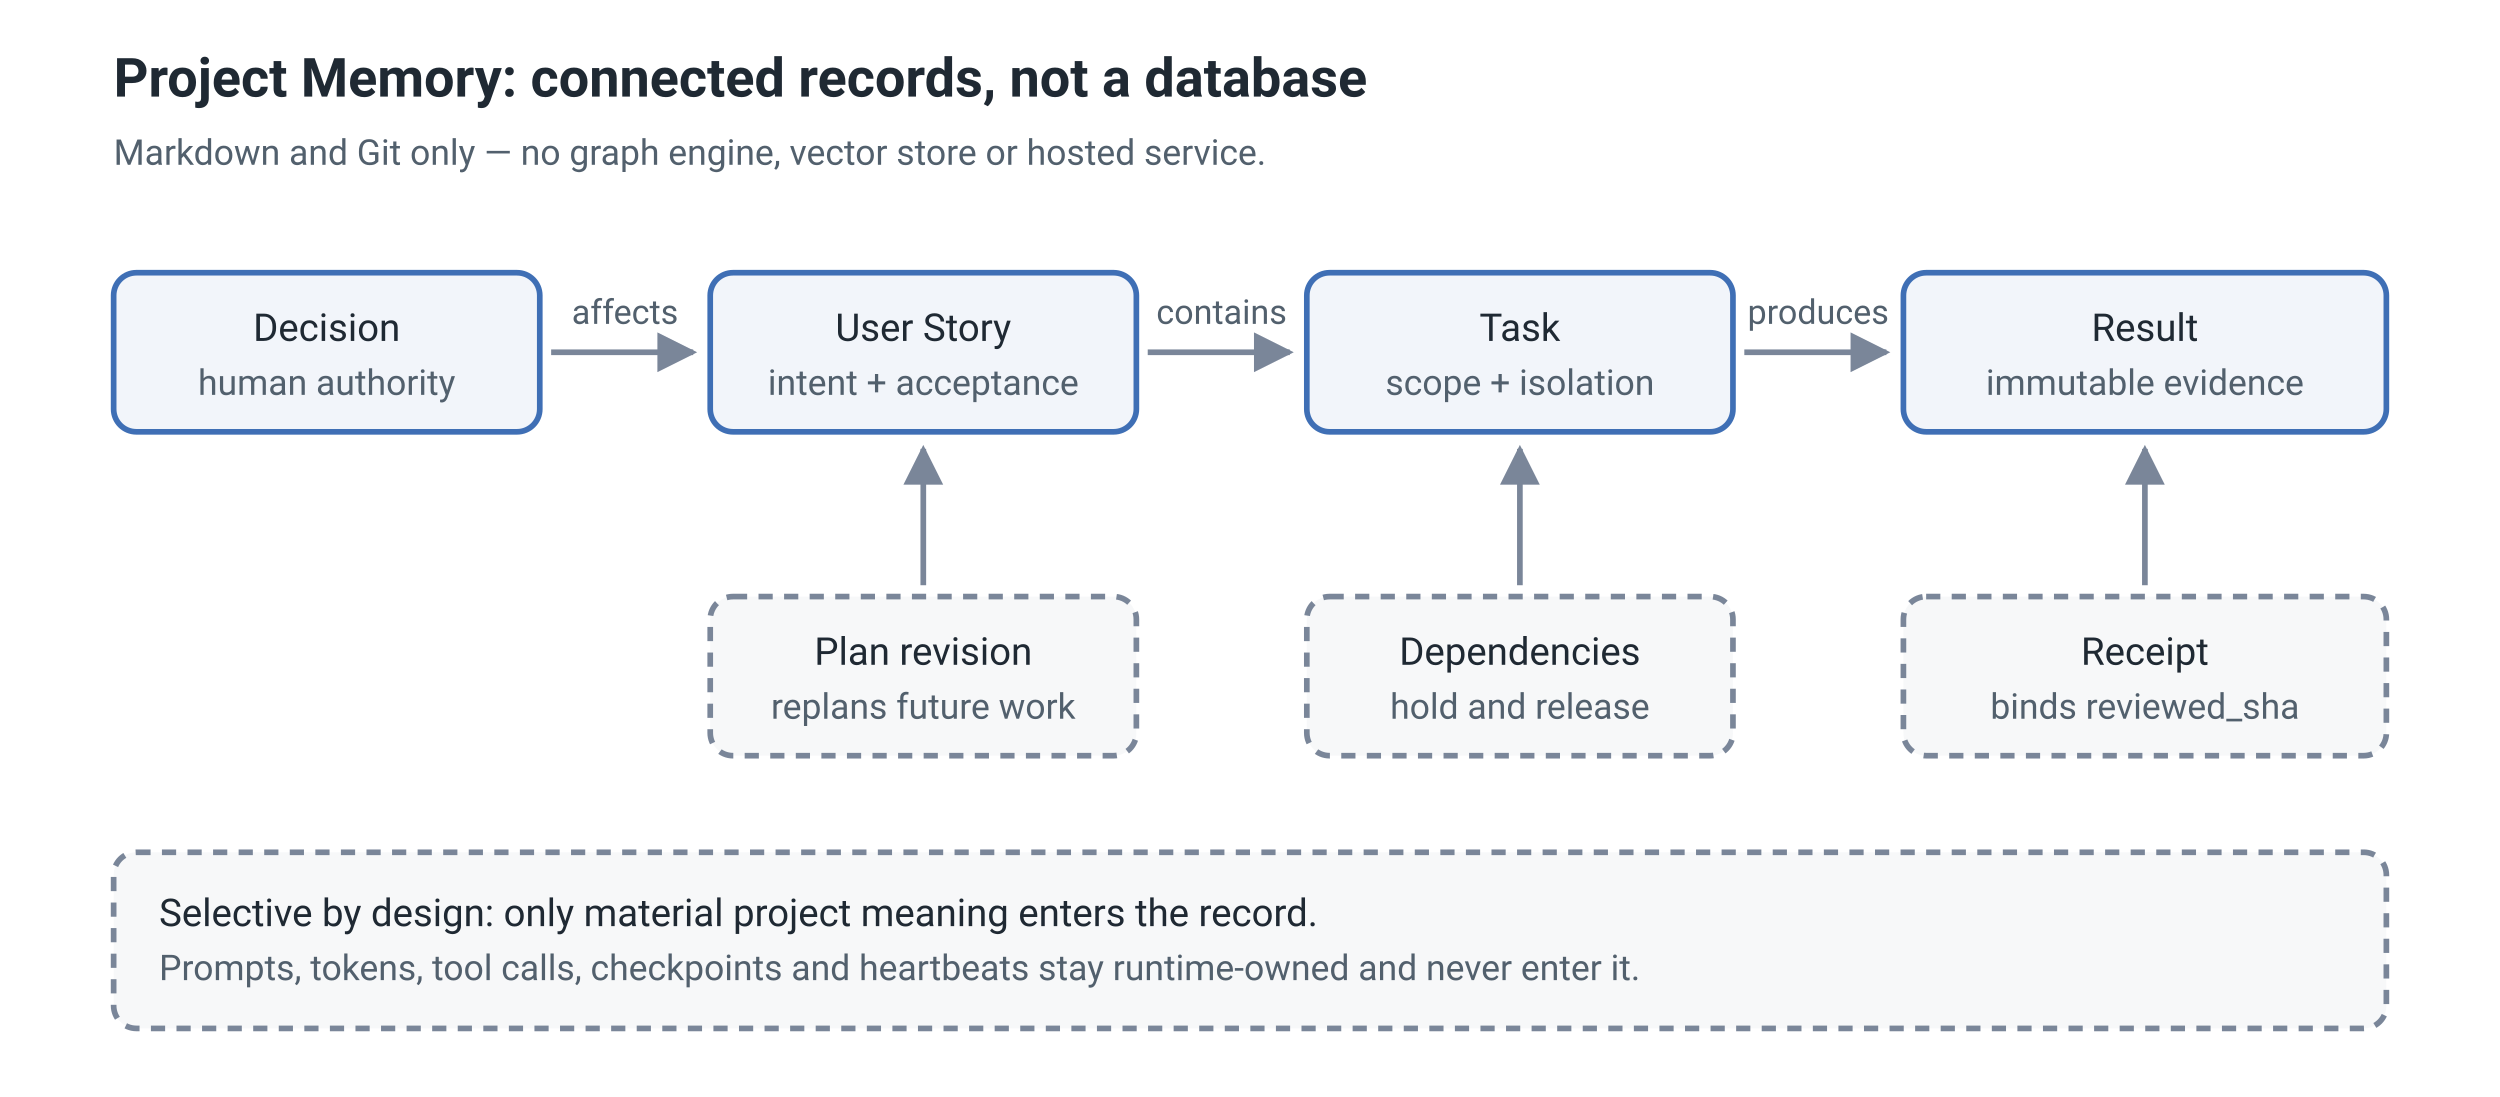
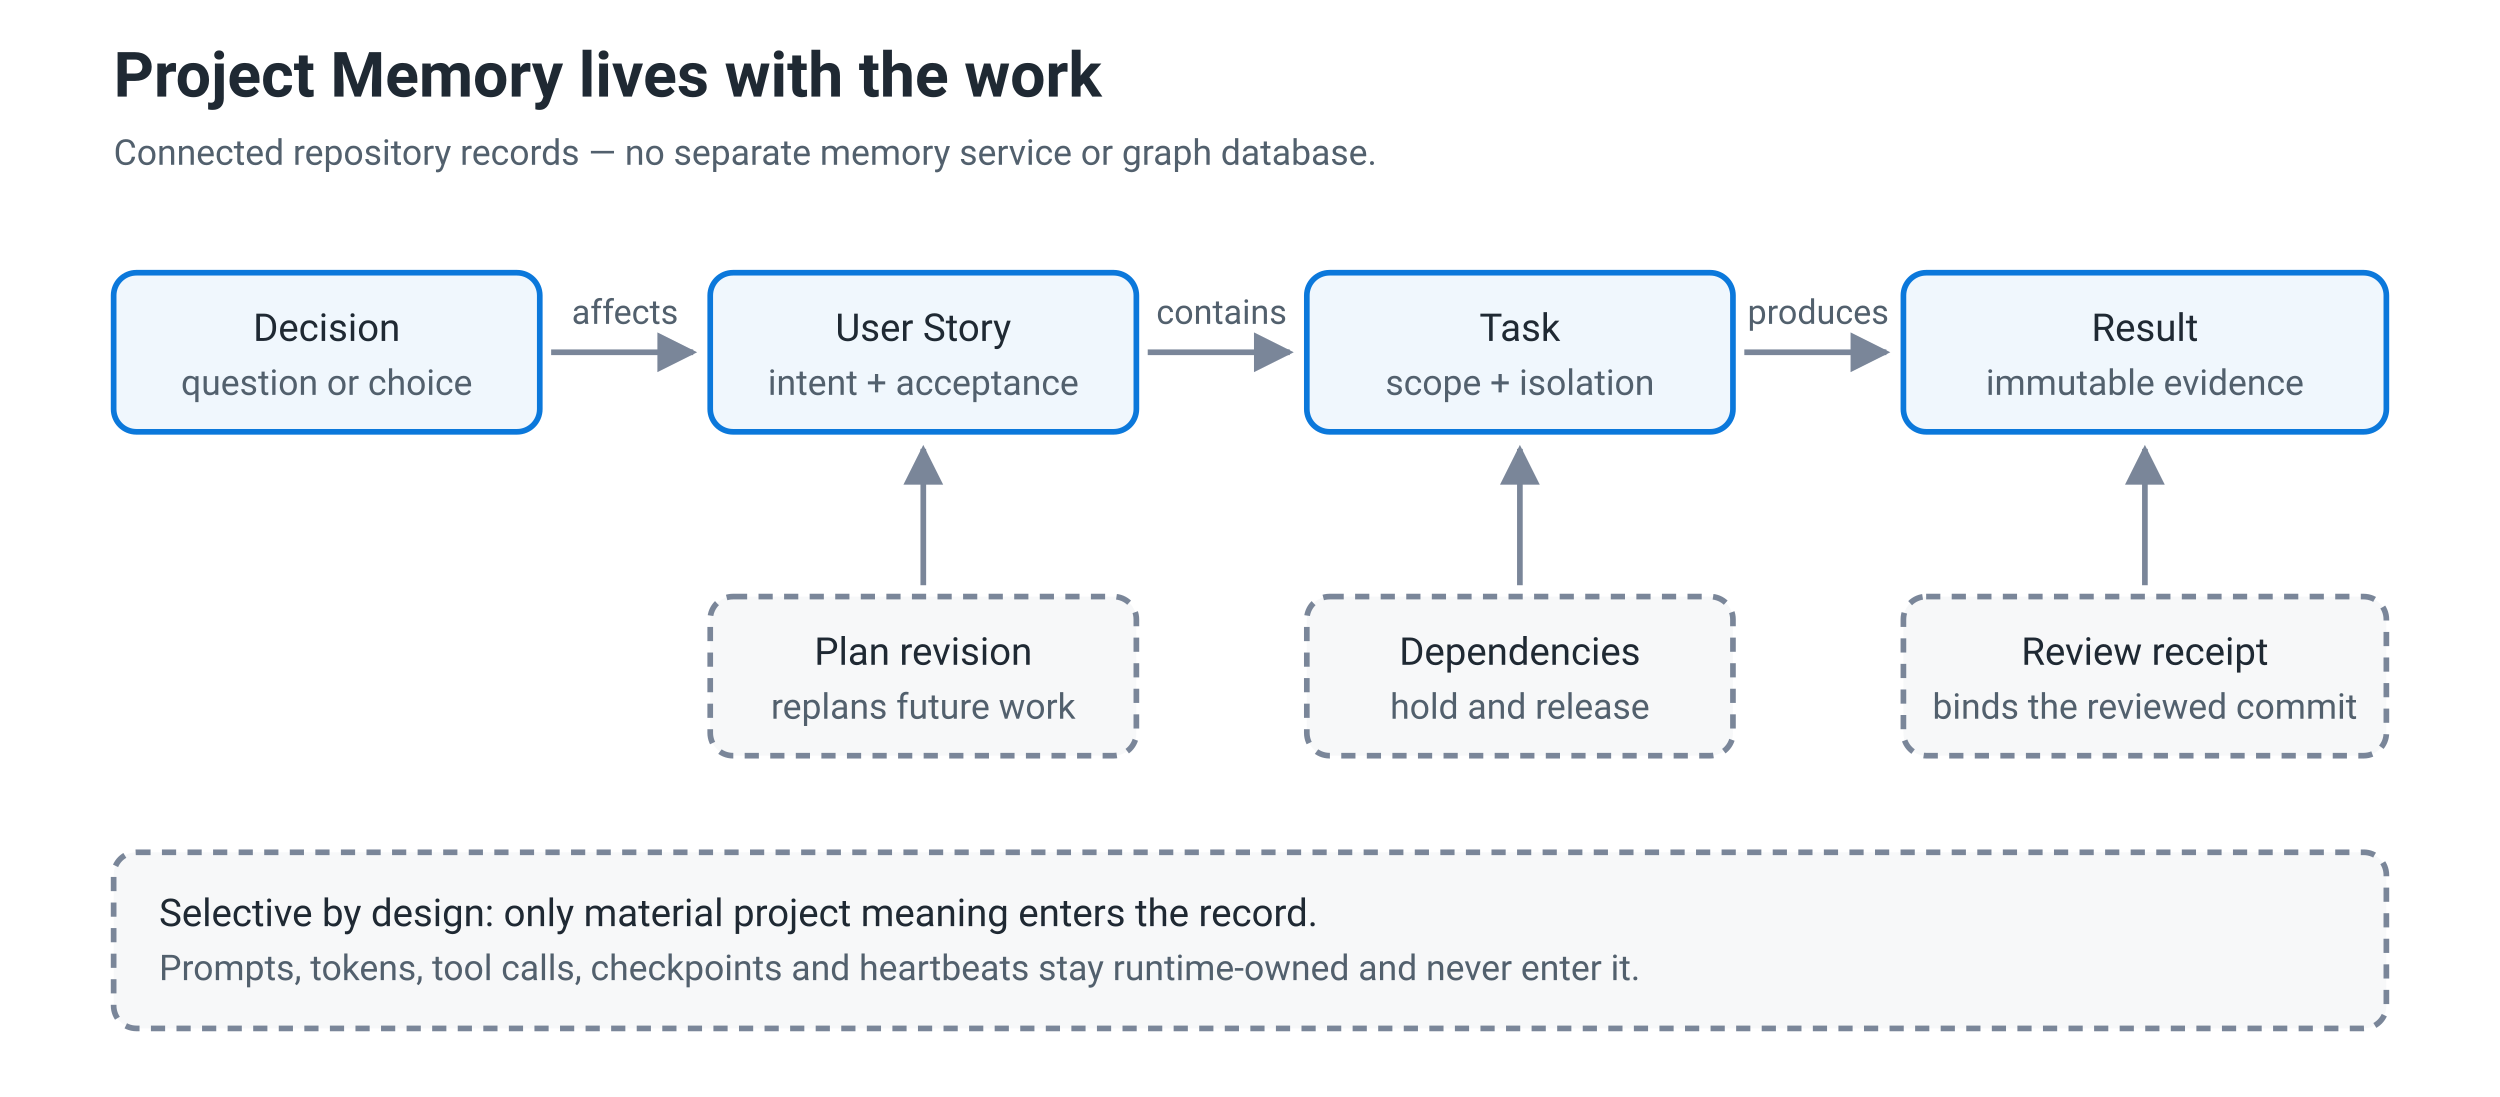
<svg xmlns="http://www.w3.org/2000/svg" viewBox="0 0 880 386" width="880" height="386" role="img" aria-labelledby="title desc">
  <defs>
    <marker id="a" viewBox="0 0 10 10" refX="9" refY="5" markerWidth="7" markerHeight="7" orient="auto-start-reverse">
      <path class="ah" d="M 0 0 L 10 5 L 0 10 z" />
    </marker>
  </defs>
  <style>
    text { font-family: system-ui, -apple-system, "Segoe UI", Roboto, sans-serif; }
-     .head { font-size: 19px; font-weight: 700; fill: #1f2933; }
+     .head { font-size: 22px; font-weight: 700; fill: #1f2933; }
    .stage { font-size: 15px; font-weight: 600; fill: #1f2933; }
    .body { font-size: 13.5px; fill: #1f2933; }
    .note { font-size: 12.5px; fill: #52606d; }
    .key { font-size: 12px; fill: #52606d; }
    .mono { font-family: ui-monospace, SFMono-Regular, Consolas, monospace; font-size: 12.5px; fill: #52606d; }
-     .box { fill: #3f6fb5; fill-opacity: .07; stroke: #3f6fb5; stroke-width: 2; }
+     .box { fill: #0b78db; fill-opacity: .06; stroke: #0b78db; stroke-width: 2; }
    .boxh { fill: #b5762f; fill-opacity: .09; stroke: #b5762f; stroke-width: 2; }
    .boxm { fill: #7a8699; fill-opacity: .06; stroke: #7a8699; stroke-width: 2; stroke-dasharray: 5 4; }
-     .stop { fill: #3f6fb5; }
+     .stop { fill: #0b78db; }
    .gate { fill: #b5762f; }
    .rail { stroke: #7a8699; stroke-width: 3; fill: none; }
    .arrow { stroke: #7a8699; stroke-width: 2; fill: none; marker-end: url(#a); }
    .ah { fill: #7a8699; }
    .blocked { stroke: #b5762f; stroke-width: 2.5; fill: none; stroke-dasharray: 6 5; }
    .cross { stroke: #b5762f; stroke-width: 2.5; stroke-linecap: round; }
    @media (prefers-color-scheme: dark) {
      .head, .stage, .body { fill: #e6edf3; }
      .note, .key, .mono { fill: #9aa7b4; }
-       .box { fill: #6ea8fe; fill-opacity: .12; stroke: #6ea8fe; }
+       .box { fill: #62b9ff; fill-opacity: .12; stroke: #62b9ff; }
      .boxh { fill: #e0a34a; fill-opacity: .14; stroke: #e0a34a; }
      .boxm { fill: #8b98a5; fill-opacity: .10; stroke: #8b98a5; }
-       .stop { fill: #6ea8fe; }
+       .stop { fill: #62b9ff; }
      .gate { fill: #e0a34a; }
      .rail, .arrow { stroke: #8b98a5; }
      .ah { fill: #8b98a5; }
      .blocked, .cross { stroke: #e0a34a; }
    }
  </style>
-   <text class="head" x="40" y="34">Project Memory: connected records, not a database</text>
-   <text class="note" x="40" y="58">Markdown and Git only — no graph engine, vector store or hosted service.</text>
+   <text class="head" x="40" y="34">Project Memory lives with the work</text>
+   <text class="note" x="40" y="58">Connected repository records — no separate memory service or graph database.</text>
  <rect class="box" x="40" y="96" width="150" height="56" rx="8" />
  <text class="body" x="115.0" y="120" text-anchor="middle">Decision</text>
-   <text class="note" x="115.0" y="139" text-anchor="middle">human authority</text>
+   <text class="note" x="115.0" y="139" text-anchor="middle">question or choice</text>
  <rect class="box" x="250" y="96" width="150" height="56" rx="8" />
  <text class="body" x="325.0" y="120" text-anchor="middle">User Story</text>
  <text class="note" x="325.0" y="139" text-anchor="middle">intent + acceptance</text>
  <rect class="box" x="460" y="96" width="150" height="56" rx="8" />
  <text class="body" x="535.0" y="120" text-anchor="middle">Task</text>
  <text class="note" x="535.0" y="139" text-anchor="middle">scope + isolation</text>
  <rect class="box" x="670" y="96" width="170" height="56" rx="8" />
  <text class="body" x="755.0" y="120" text-anchor="middle">Result</text>
  <text class="note" x="755.0" y="139" text-anchor="middle">immutable evidence</text>
  <line class="arrow" x1="194" y1="124" x2="244" y2="124" />
  <text class="key" x="220.0" y="114" text-anchor="middle">affects</text>
  <line class="arrow" x1="404" y1="124" x2="454" y2="124" />
  <text class="key" x="430.0" y="114" text-anchor="middle">contains</text>
  <line class="arrow" x1="614" y1="124" x2="664" y2="124" />
  <text class="key" x="640.0" y="114" text-anchor="middle">produces</text>
  <line class="arrow" x1="325.0" y1="206" x2="325.0" y2="158" />
  <rect class="boxm" x="250" y="210" width="150" height="56" rx="8" />
  <text class="body" x="325.0" y="234" text-anchor="middle">Plan revision</text>
  <text class="note" x="325.0" y="253" text-anchor="middle">replans future work</text>
  <line class="arrow" x1="535.0" y1="206" x2="535.0" y2="158" />
  <rect class="boxm" x="460" y="210" width="150" height="56" rx="8" />
  <text class="body" x="535.0" y="234" text-anchor="middle">Dependencies</text>
  <text class="note" x="535.0" y="253" text-anchor="middle">hold and release</text>
  <line class="arrow" x1="755.0" y1="206" x2="755.0" y2="158" />
  <rect class="boxm" x="670" y="210" width="170" height="56" rx="8" />
-   <text class="body" x="755.0" y="234" text-anchor="middle">Receipt</text>
-   <text class="note" x="755.0" y="253" text-anchor="middle">binds reviewed_sha</text>
+   <text class="body" x="755.0" y="234" text-anchor="middle">Review receipt</text>
+   <text class="note" x="755.0" y="253" text-anchor="middle">binds the reviewed commit</text>
  <rect class="boxm" x="40" y="300" width="800" height="62" rx="8" />
  <text class="body" x="56" y="326">Selective by design: only material project meaning enters the record.</text>
  <text class="note" x="56" y="345">Prompts, tokens, tool calls, checkpoints and heartbeats stay runtime-owned and never enter it.</text>
</svg>
